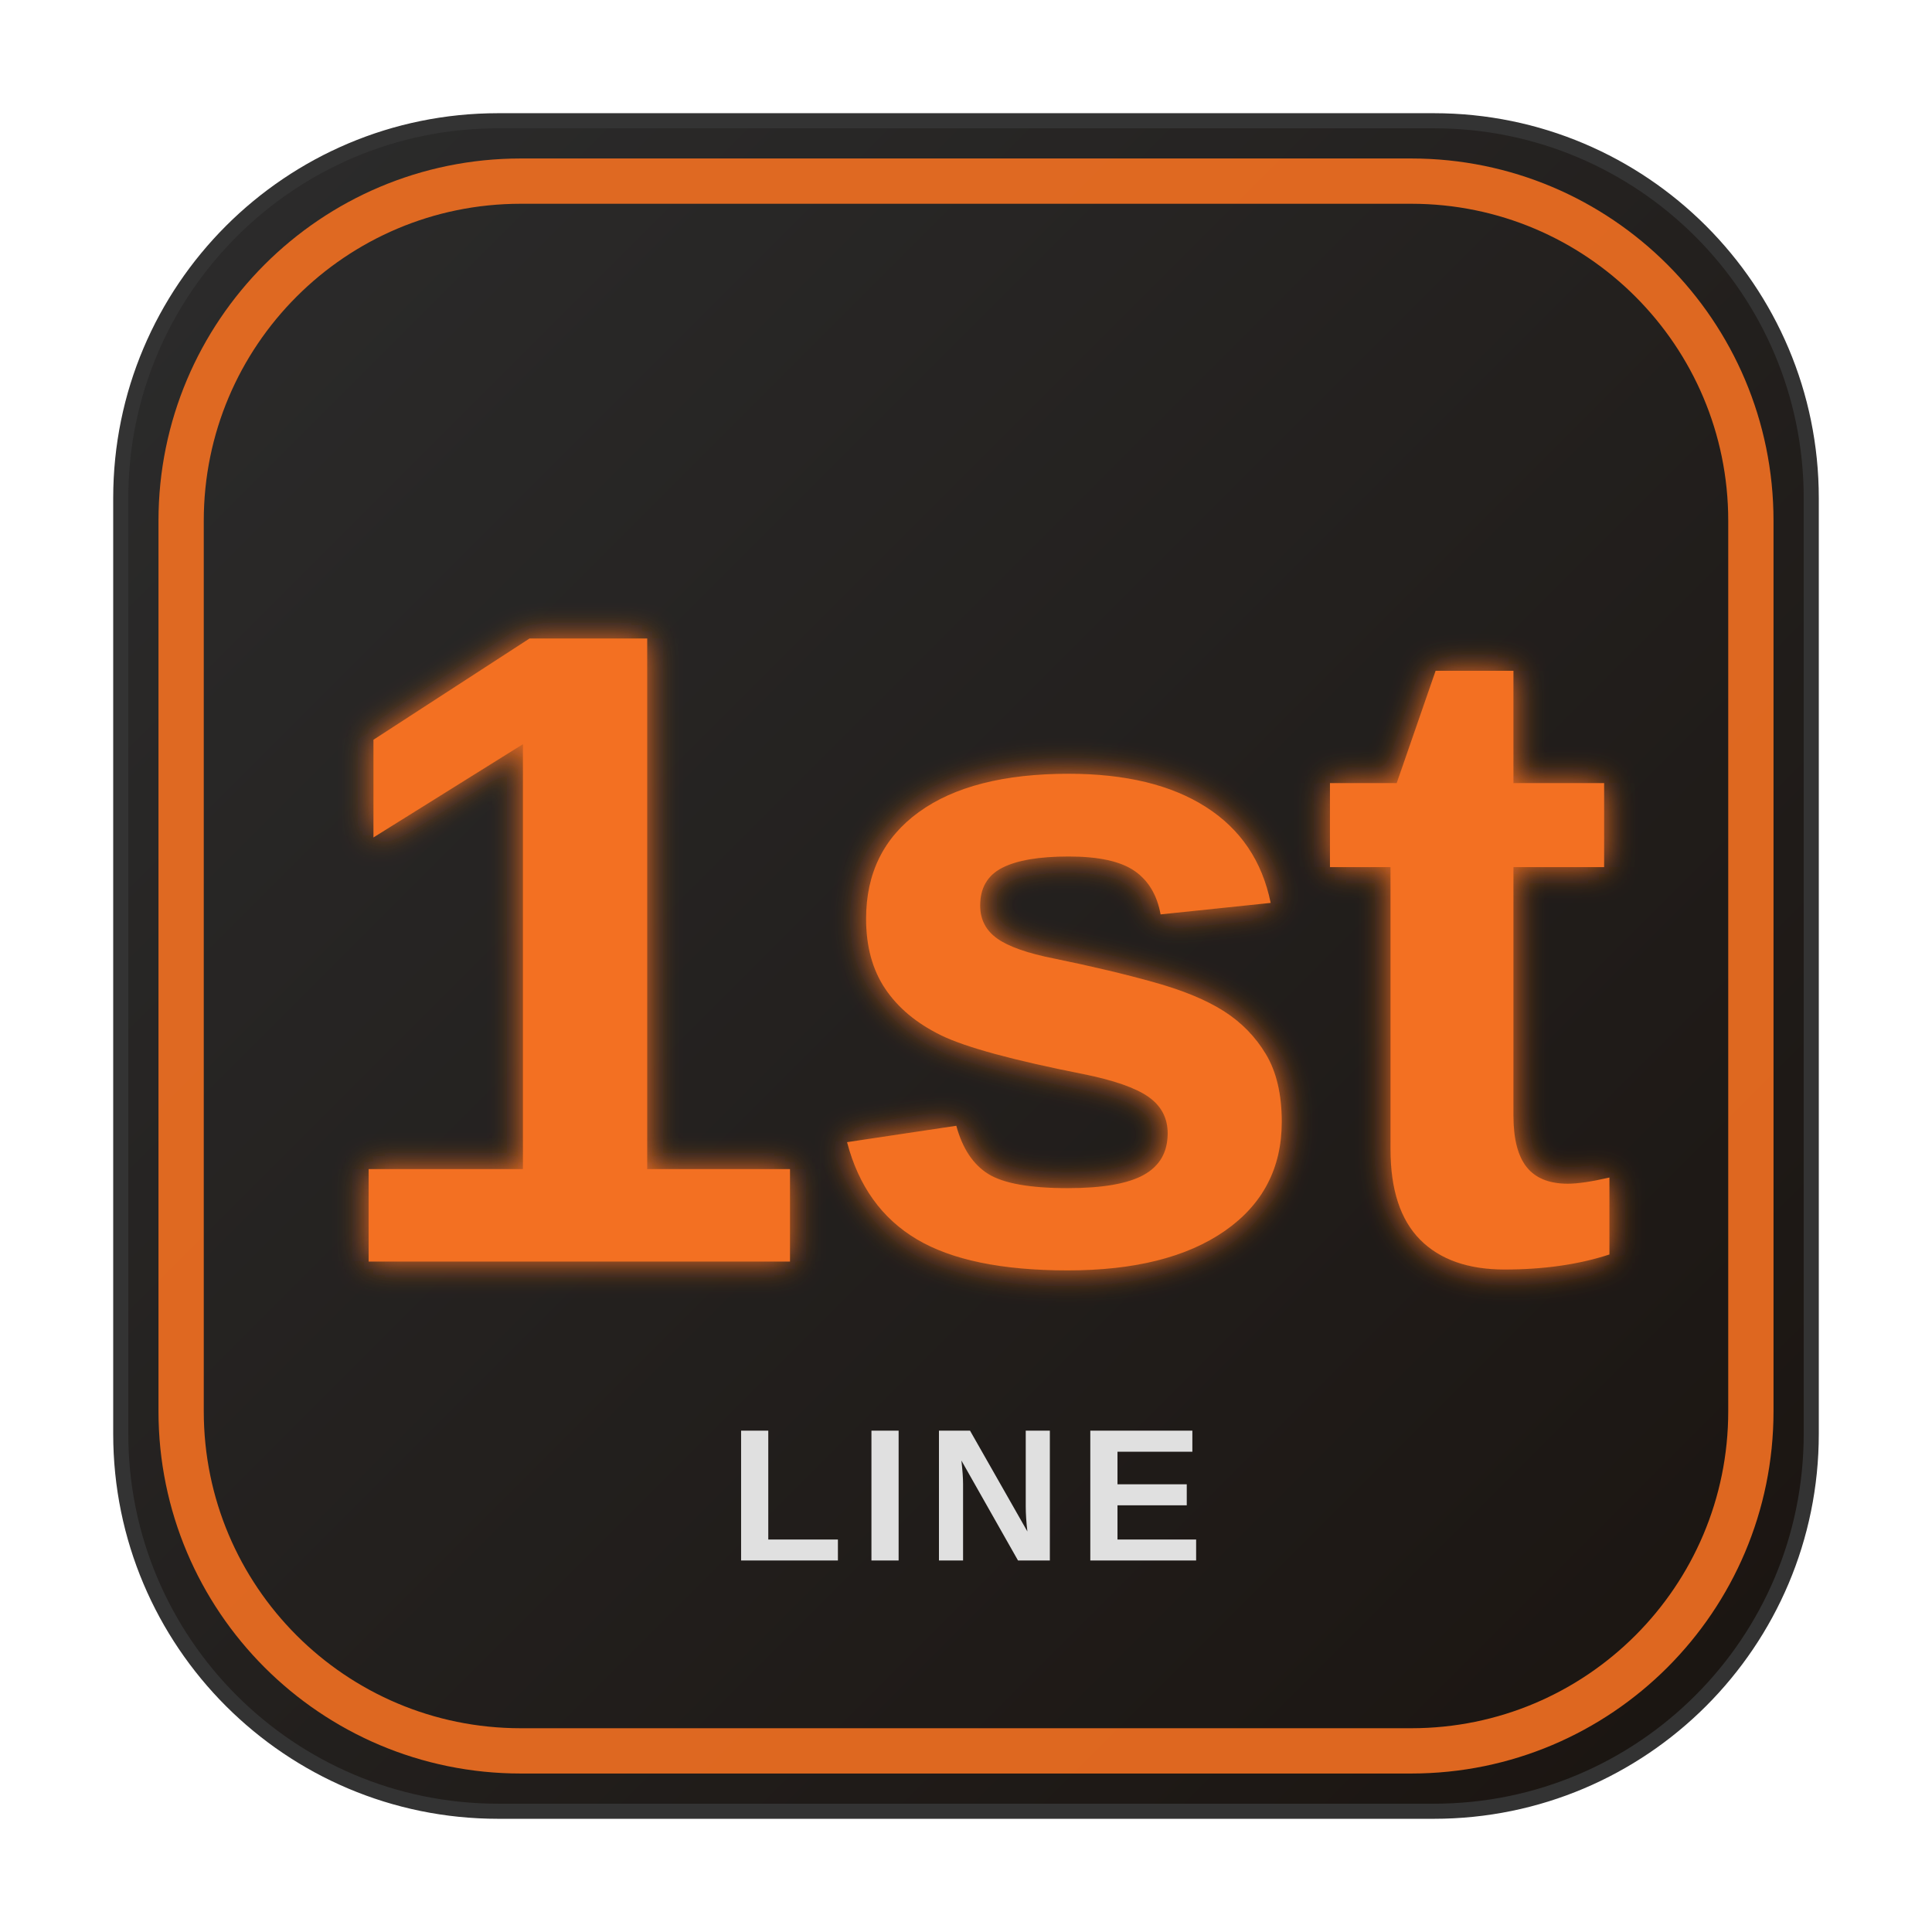
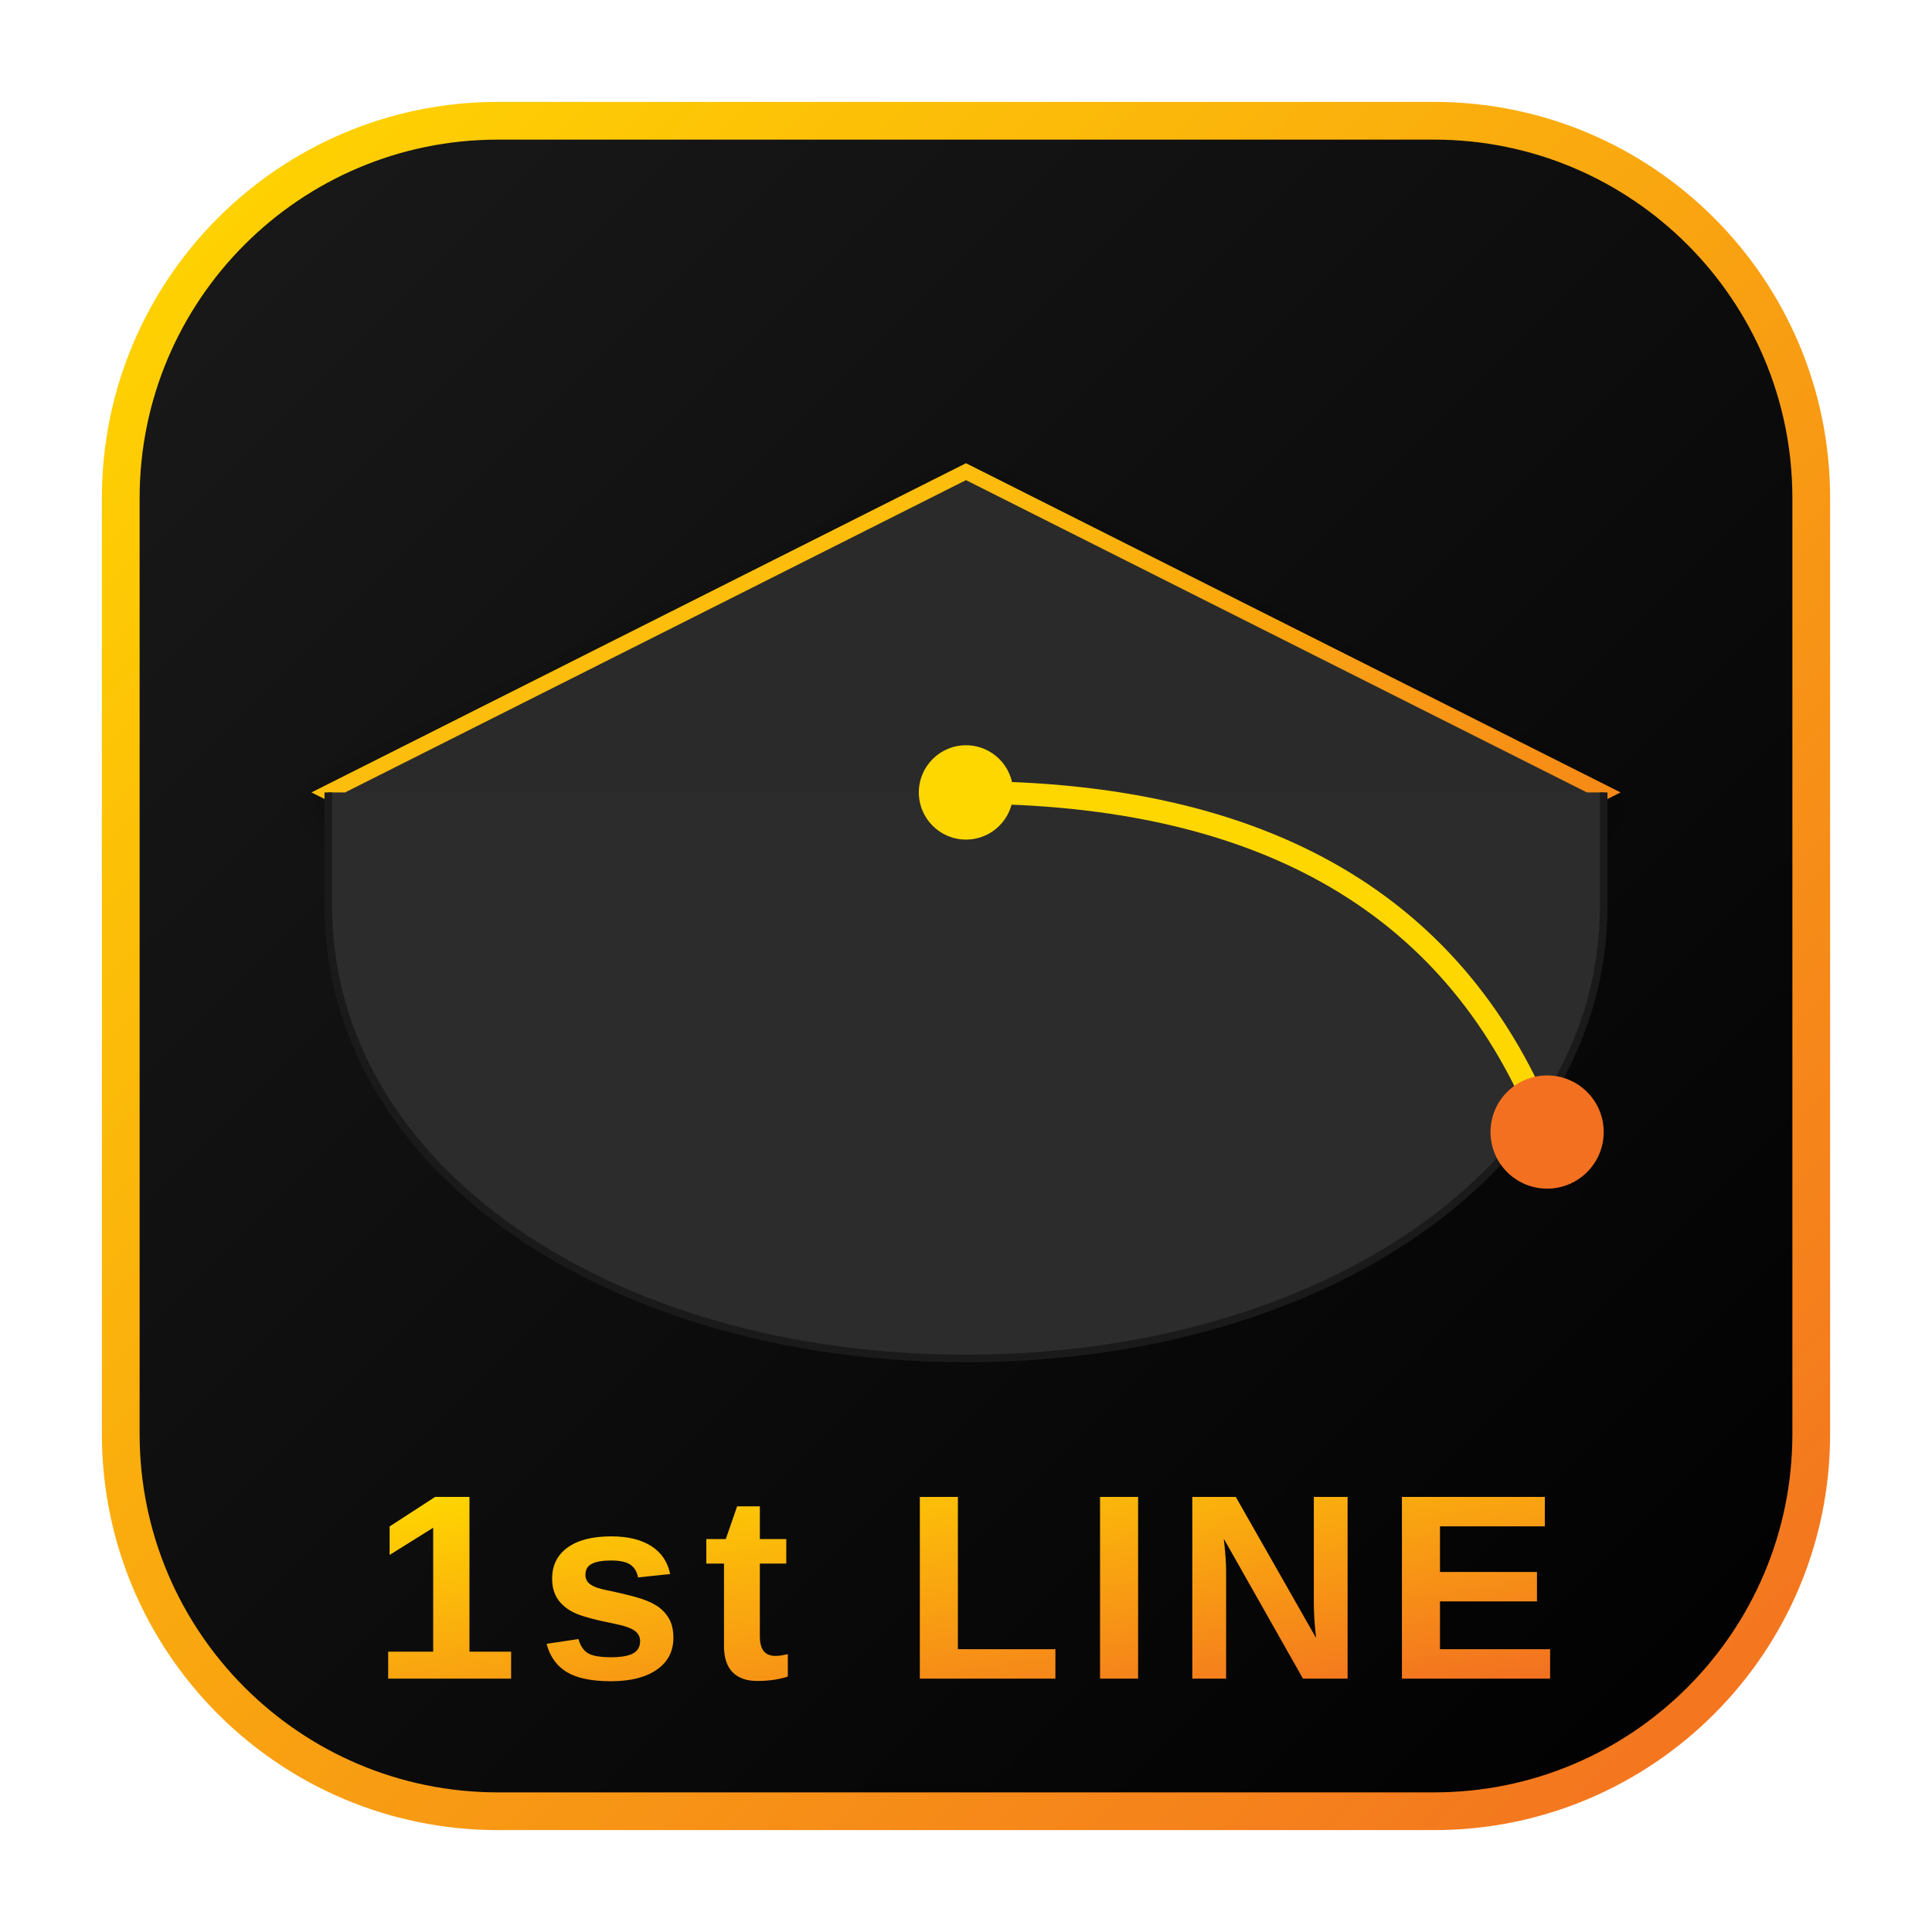
- <svg xmlns="http://www.w3.org/2000/svg" width="512" height="512" viewBox="0 0 512 512">
+ <svg xmlns="http://www.w3.org/2000/svg" width="1024" height="1024" viewBox="0 0 1024 1024">
  <defs>
    <linearGradient id="bgGrad" x1="0%" y1="0%" x2="100%" y2="100%">
-       <stop offset="0%" style="stop-color:#2c2c2c;stop-opacity:1" />
-       <stop offset="100%" style="stop-color:#1A1410;stop-opacity:1" />
+       <stop offset="0%" style="stop-color:#1a1a1a;stop-opacity:1" />
+       <stop offset="100%" style="stop-color:#000000;stop-opacity:1" />
    </linearGradient>
-     <filter id="glow">
-       <feGaussianBlur stdDeviation="4" result="coloredBlur" />
-       <feMerge>
-         <feMergeNode in="coloredBlur" />
-         <feMergeNode in="SourceGraphic" />
-       </feMerge>
+     <linearGradient id="goldGrad" x1="0%" y1="0%" x2="100%" y2="100%">
+       <stop offset="0%" style="stop-color:#FFD700;stop-opacity:1" />
+       <stop offset="100%" style="stop-color:#F37021;stop-opacity:1" />
+     </linearGradient>
+     <filter id="shadow">
+       <feDropShadow dx="0" dy="10" stdDeviation="10" flood-color="#000" flood-opacity="0.5" />
    </filter>
  </defs>
-   <rect x="32" y="32" width="448" height="448" rx="100" ry="100" fill="url(#bgGrad)" stroke="#333" stroke-width="4" />
-   <rect x="48" y="48" width="416" height="416" rx="90" ry="90" fill="none" stroke="#F37021" stroke-width="12" opacity="0.9" />
-   <text x="50%" y="52%" dominant-baseline="middle" text-anchor="middle" font-family="Arial, sans-serif" font-weight="900" font-size="240" fill="#F37021" style="filter:url(#glow);">
-     1st
-   </text>
-   <text x="50%" y="78%" dominant-baseline="middle" text-anchor="middle" font-family="Arial, sans-serif" font-weight="bold" font-size="50" fill="#e0e0e0" letter-spacing="4">
-     LINE
+   <rect x="64" y="64" width="896" height="896" rx="200" ry="200" fill="url(#bgGrad)" stroke="url(#goldGrad)" stroke-width="20" />
+   <path d="M512 250 L850 420 L512 590 L174 420 Z" fill="#2c2c2c" stroke="url(#goldGrad)" stroke-width="8" filter="url(#shadow)" />
+   <path d="M850 420 L850 480 C850 620 700 720 512 720 C324 720 174 620 174 480 L174 420" fill="#2c2c2c" stroke="#1a1a1a" stroke-width="4" />
+   <circle cx="512" cy="420" r="25" fill="#FFD700" />
+   <path d="M512 420 Q 750 420 820 600" stroke="#FFD700" stroke-width="12" fill="none" stroke-linecap="round" />
+   <circle cx="820" cy="600" r="30" fill="#F37021" />
+   <text x="512" y="850" dominant-baseline="middle" text-anchor="middle" font-family="Arial, sans-serif" font-weight="900" font-size="140" fill="url(#goldGrad)" letter-spacing="10">
+     1st LINE
  </text>
</svg>
